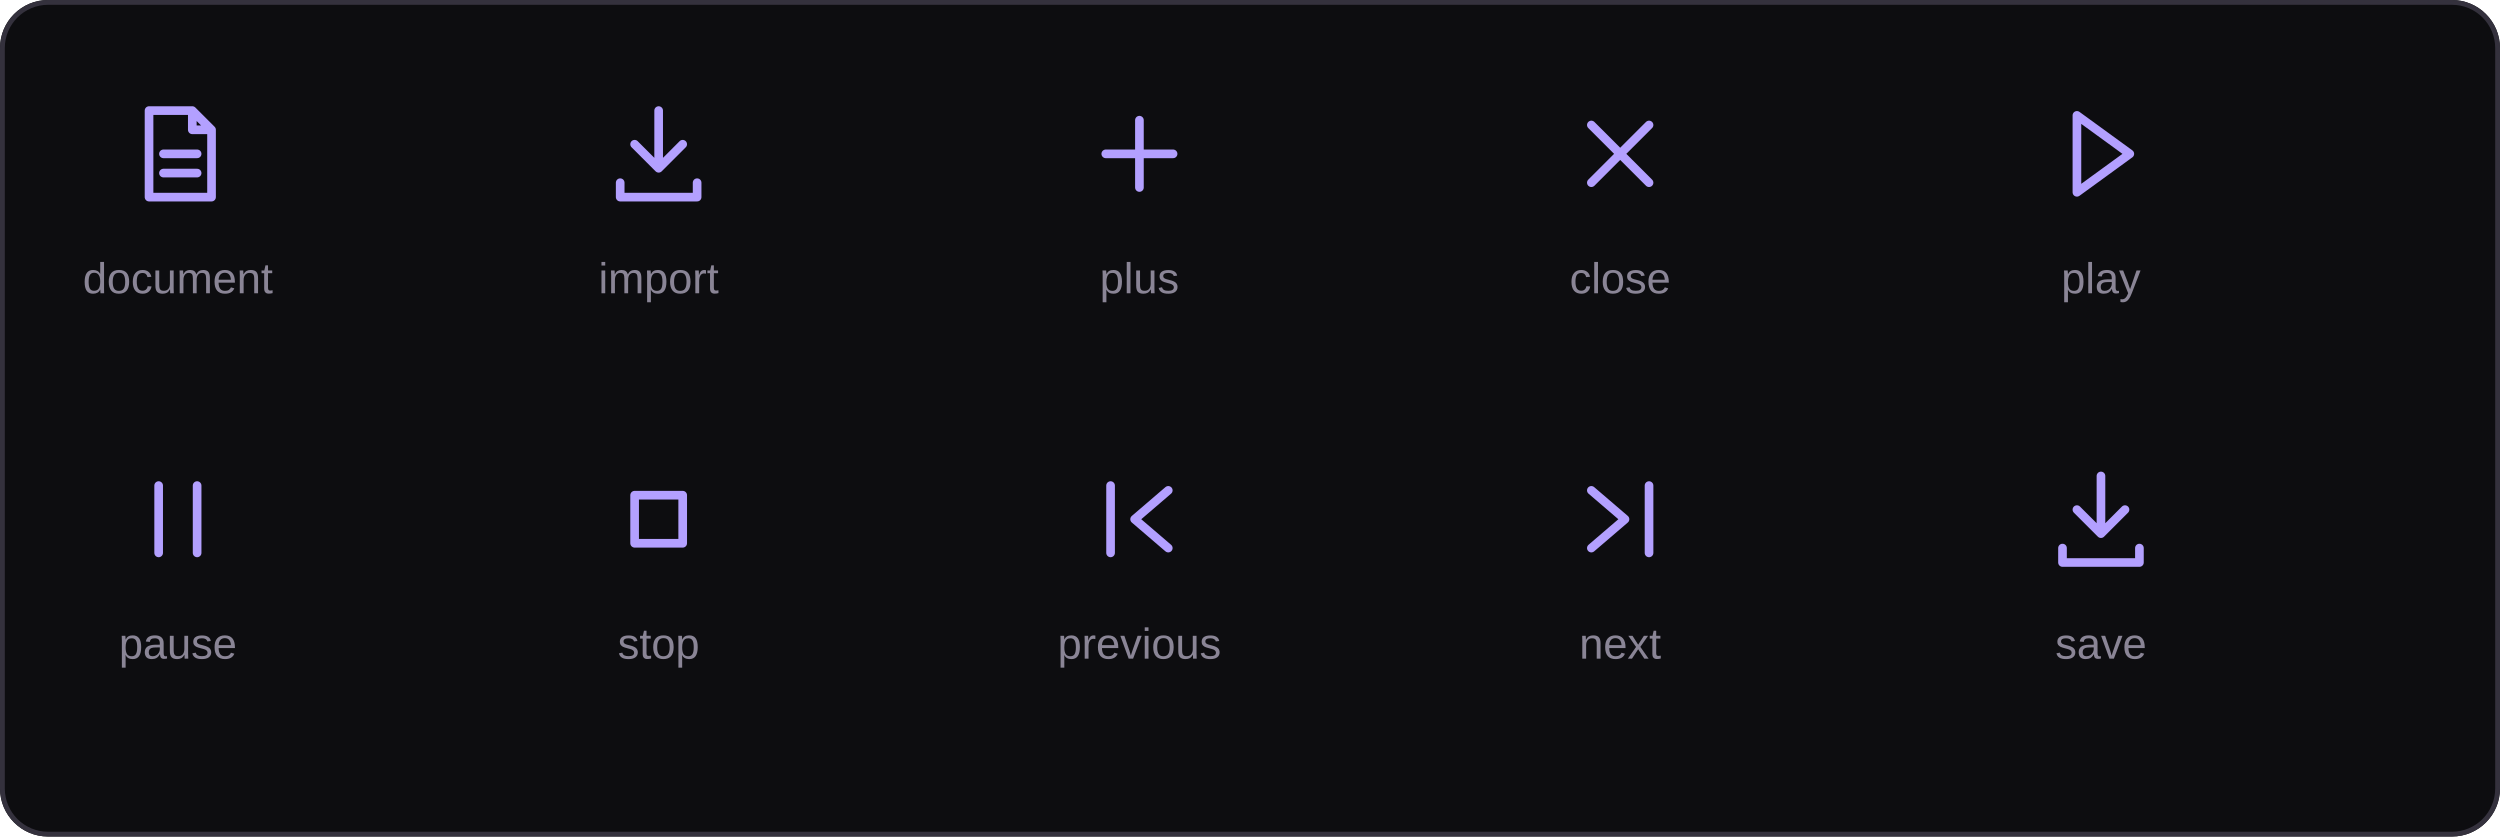
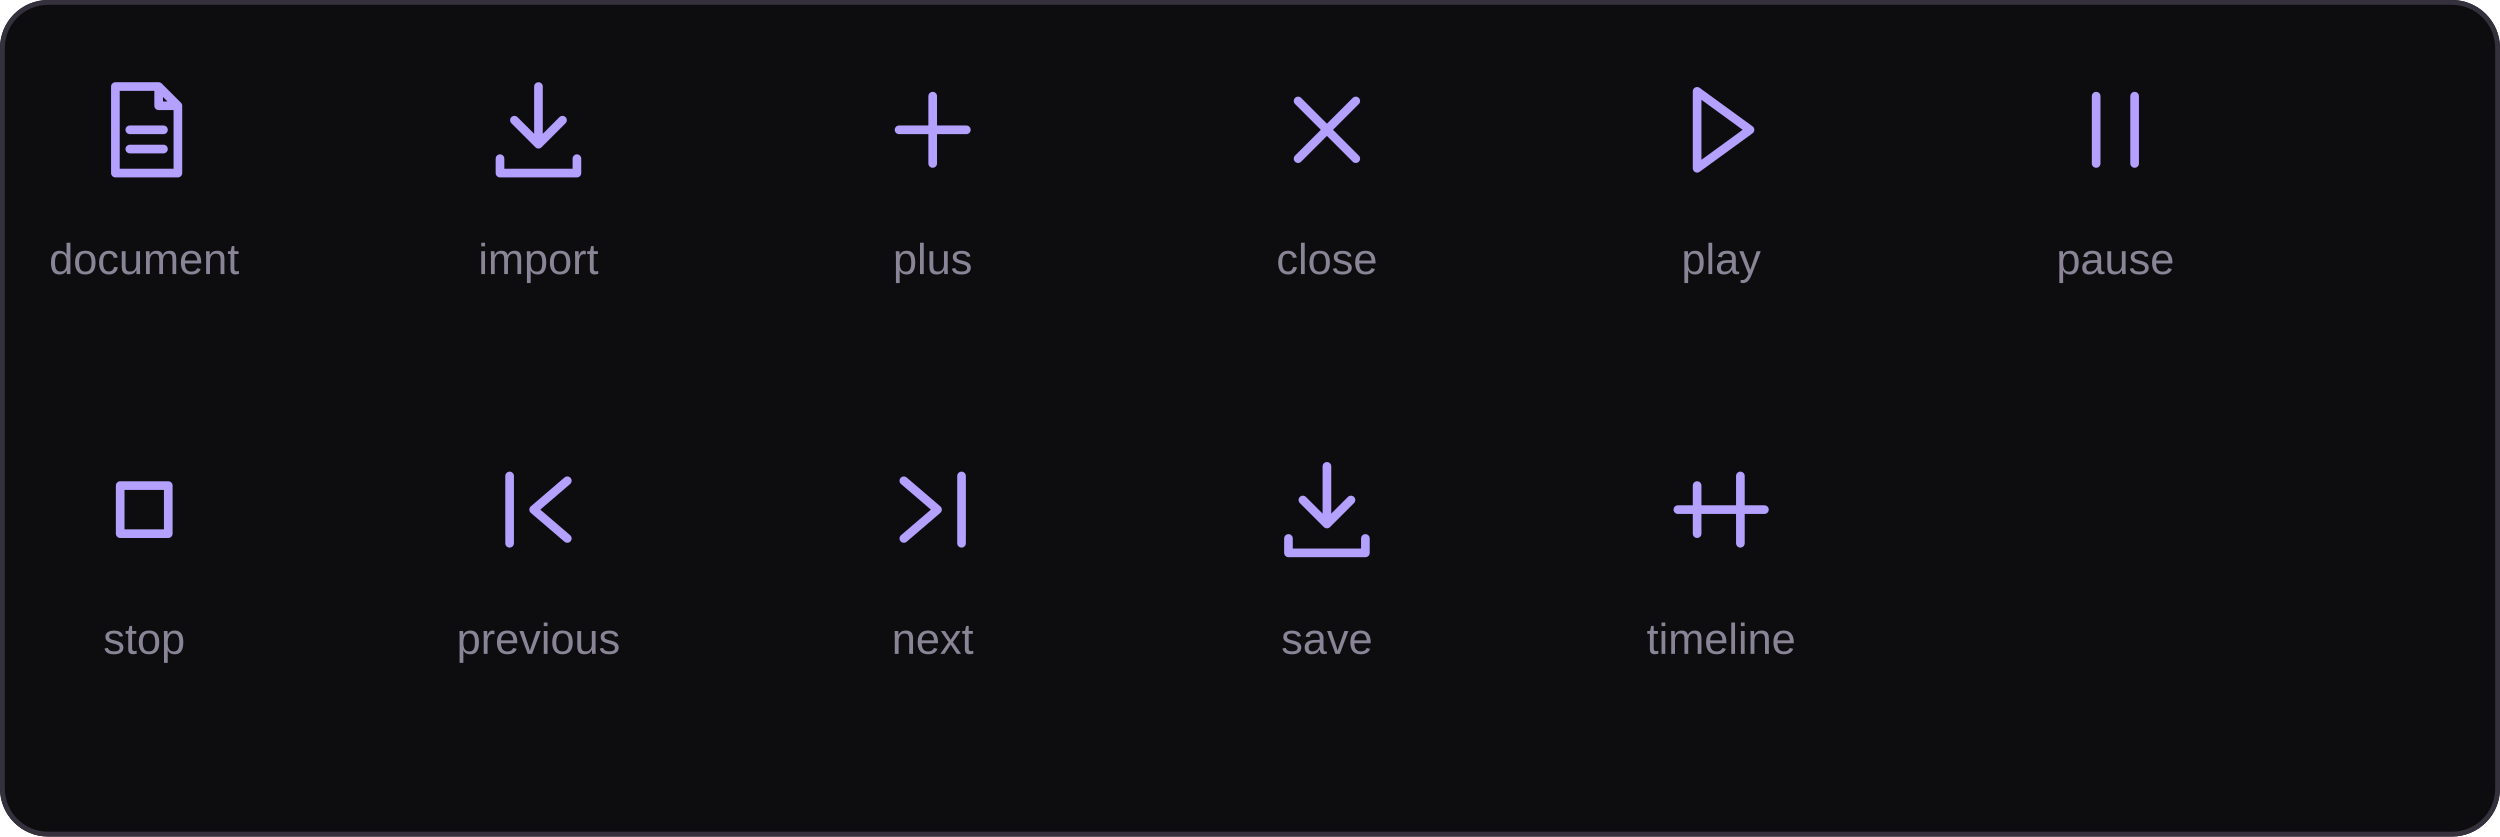
<svg xmlns="http://www.w3.org/2000/svg" width="520" height="174" viewBox="0 0 520 174" fill="none">
  <rect width="520" height="174" rx="10" fill="#0D0D10" />
  <rect x="0.5" y="0.5" width="519" height="173" rx="9.5" stroke="#34313D" />
  <defs>
    <symbol id="icon-document" viewBox="0 0 24 24">
      <path d="M6 3h9l4 4v14H6V3Zm9 0v4h4M9 12h7M9 16h7" />
    </symbol>
    <symbol id="icon-import" viewBox="0 0 24 24">
      <path d="M12 3v12m-5-5 5 5 5-5M4 18v3h16v-3" />
    </symbol>
    <symbol id="icon-plus" viewBox="0 0 24 24">
      <path d="M12 5v14M5 12h14" />
    </symbol>
    <symbol id="icon-close" viewBox="0 0 24 24">
      <path d="m6 6 12 12M18 6 6 18" />
    </symbol>
    <symbol id="icon-play" viewBox="0 0 24 24">
      <path d="m7 4 11 8-11 8V4Z" />
    </symbol>
    <symbol id="icon-pause" viewBox="0 0 24 24">
      <path d="M8 5v14M16 5v14" />
    </symbol>
    <symbol id="icon-stop" viewBox="0 0 24 24">
      <path d="M7 7h10v10H7z" />
    </symbol>
    <symbol id="icon-previous" viewBox="0 0 24 24">
      <path d="M6 5v14m12-13-7 6 7 6" />
    </symbol>
    <symbol id="icon-next" viewBox="0 0 24 24">
      <path d="M18 5v14M6 6l7 6-7 6" />
    </symbol>
    <symbol id="icon-save" viewBox="0 0 24 24">
      <path d="M12 3v12m-5-5 5 5 5-5M4 18v3h16v-3" />
    </symbol>
    <symbol id="icon-timeline" viewBox="0 0 24 24">
      <path d="M3 12h18M7 7v10M16 5v14" />
    </symbol>
  </defs>
  <g stroke="#B3A0FF" stroke-width="1.8" stroke-linecap="round" stroke-linejoin="round">
-     <use href="#icon-document" x="25" y="20" width="24" height="24" />
-     <use href="#icon-import" x="125" y="20" width="24" height="24" />
-     <use href="#icon-plus" x="225" y="20" width="24" height="24" />
-     <use href="#icon-close" x="325" y="20" width="24" height="24" />
-     <use href="#icon-play" x="425" y="20" width="24" height="24" />
-     <use href="#icon-pause" x="25" y="96" width="24" height="24" />
-     <use href="#icon-stop" x="125" y="96" width="24" height="24" />
-     <use href="#icon-previous" x="225" y="96" width="24" height="24" />
-     <use href="#icon-next" x="325" y="96" width="24" height="24" />
-     <use href="#icon-save" x="425" y="96" width="24" height="24" />
+     <use href="#icon-document" x="18" y="15" width="24" height="24" />
+     <use href="#icon-import" x="100" y="15" width="24" height="24" />
+     <use href="#icon-plus" x="182" y="15" width="24" height="24" />
+     <use href="#icon-close" x="264" y="15" width="24" height="24" />
+     <use href="#icon-play" x="346" y="15" width="24" height="24" />
+     <use href="#icon-pause" x="428" y="15" width="24" height="24" />
+     <use href="#icon-stop" x="18" y="94" width="24" height="24" />
+     <use href="#icon-previous" x="100" y="94" width="24" height="24" />
+     <use href="#icon-next" x="182" y="94" width="24" height="24" />
+     <use href="#icon-save" x="264" y="94" width="24" height="24" />
+     <use href="#icon-timeline" x="346" y="94" width="24" height="24" />
  </g>
  <g fill="#8A8596" font-family="Arial,sans-serif" font-size="9" text-anchor="middle">
-     <text x="37" y="61">document</text>
-     <text x="137" y="61">import</text>
-     <text x="237" y="61">plus</text>
-     <text x="337" y="61">close</text>
-     <text x="437" y="61">play</text>
-     <text x="37" y="137">pause</text>
-     <text x="137" y="137">stop</text>
-     <text x="237" y="137">previous</text>
-     <text x="337" y="137">next</text>
-     <text x="437" y="137">save</text>
+     <text x="30" y="57">document</text>
+     <text x="112" y="57">import</text>
+     <text x="194" y="57">plus</text>
+     <text x="276" y="57">close</text>
+     <text x="358" y="57">play</text>
+     <text x="440" y="57">pause</text>
+     <text x="30" y="136">stop</text>
+     <text x="112" y="136">previous</text>
+     <text x="194" y="136">next</text>
+     <text x="276" y="136">save</text>
+     <text x="358" y="136">timeline</text>
  </g>
</svg>
